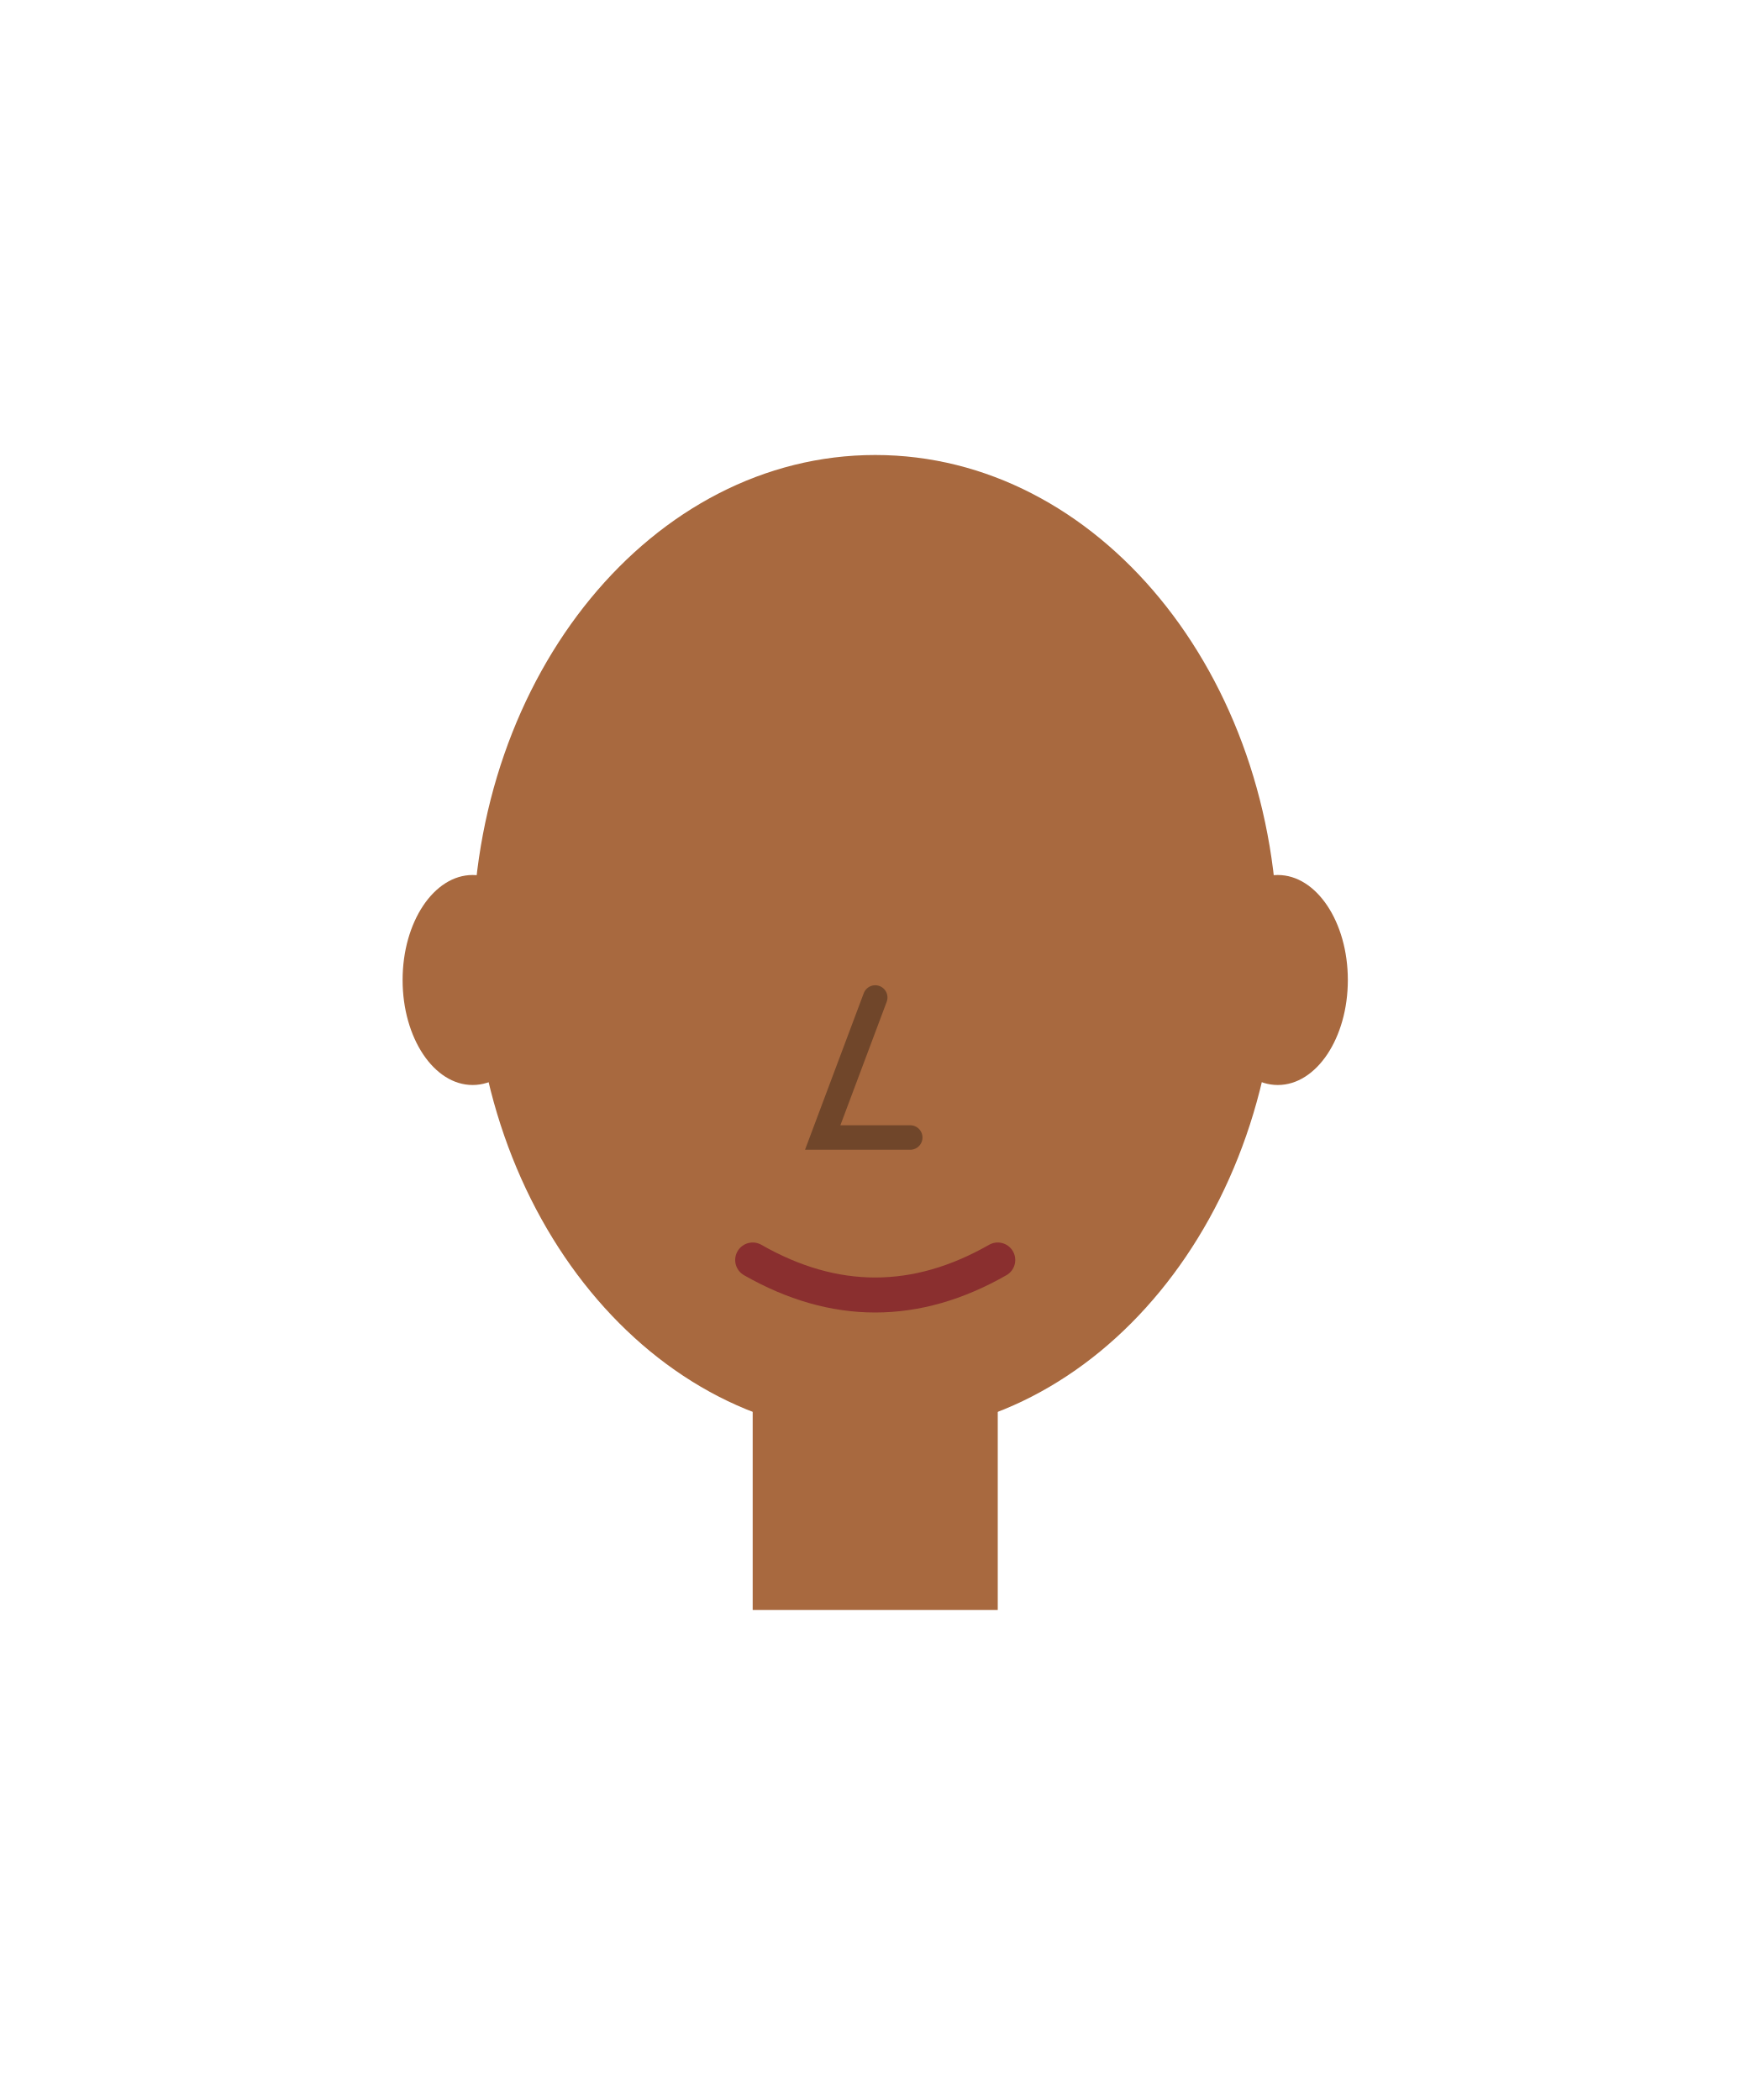
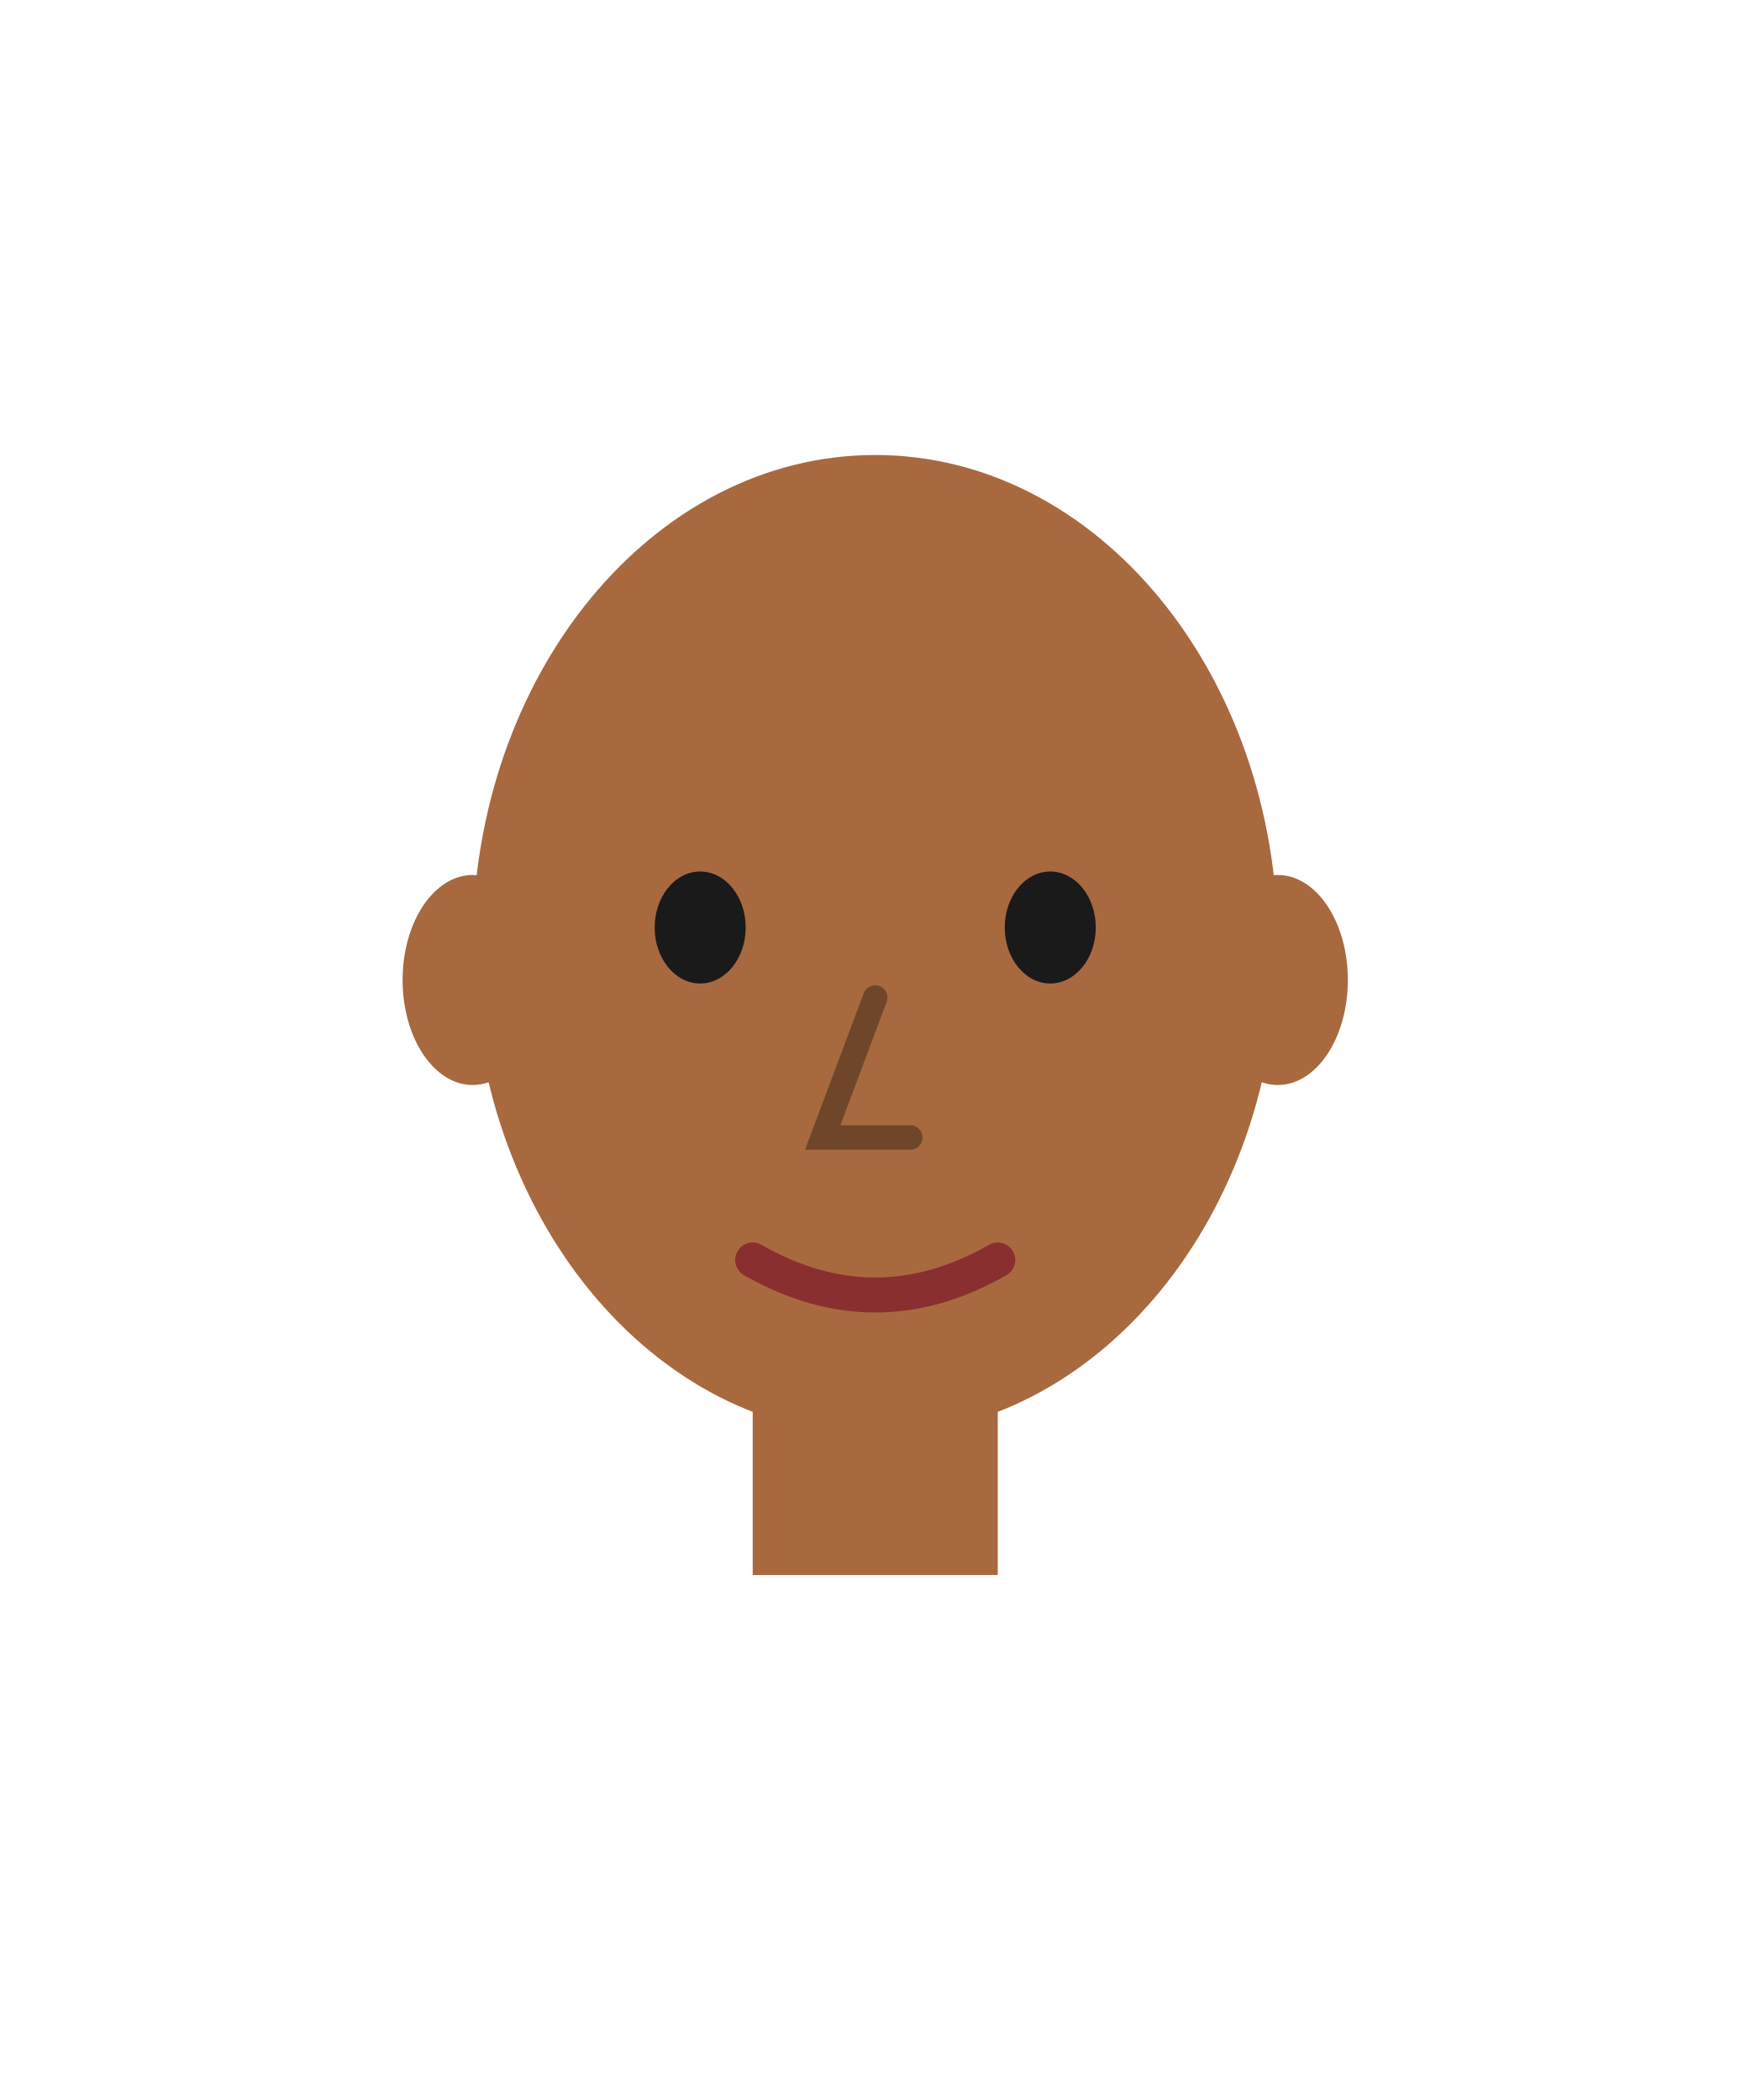
<svg xmlns="http://www.w3.org/2000/svg" viewBox="0 0 100 120" width="100" height="120">
-   <rect x="43" y="74" width="14" height="18" fill="#a8693f" />
+   <rect x="43" y="74" width="14" height="16" fill="#a8693f" />
  <ellipse cx="27" cy="56" rx="4" ry="6" fill="#a8693f" />
  <ellipse cx="73" cy="56" rx="4" ry="6" fill="#a8693f" />
  <ellipse cx="50" cy="54" rx="23" ry="28" fill="#a8693f" />
+   <ellipse cx="40" cy="53" rx="2.6" ry="3.2" fill="#1a1a1a" />
+   <ellipse cx="60" cy="53" rx="2.6" ry="3.2" fill="#1a1a1a" />
  <path d="M50 57 L47 65 L52 65" fill="none" stroke="#00000055" stroke-width="1.4" stroke-linecap="round" />
  <path d="M43 72 Q50 76 57 72" fill="none" stroke="#8a2f2f" stroke-width="2" stroke-linecap="round" />
</svg>
